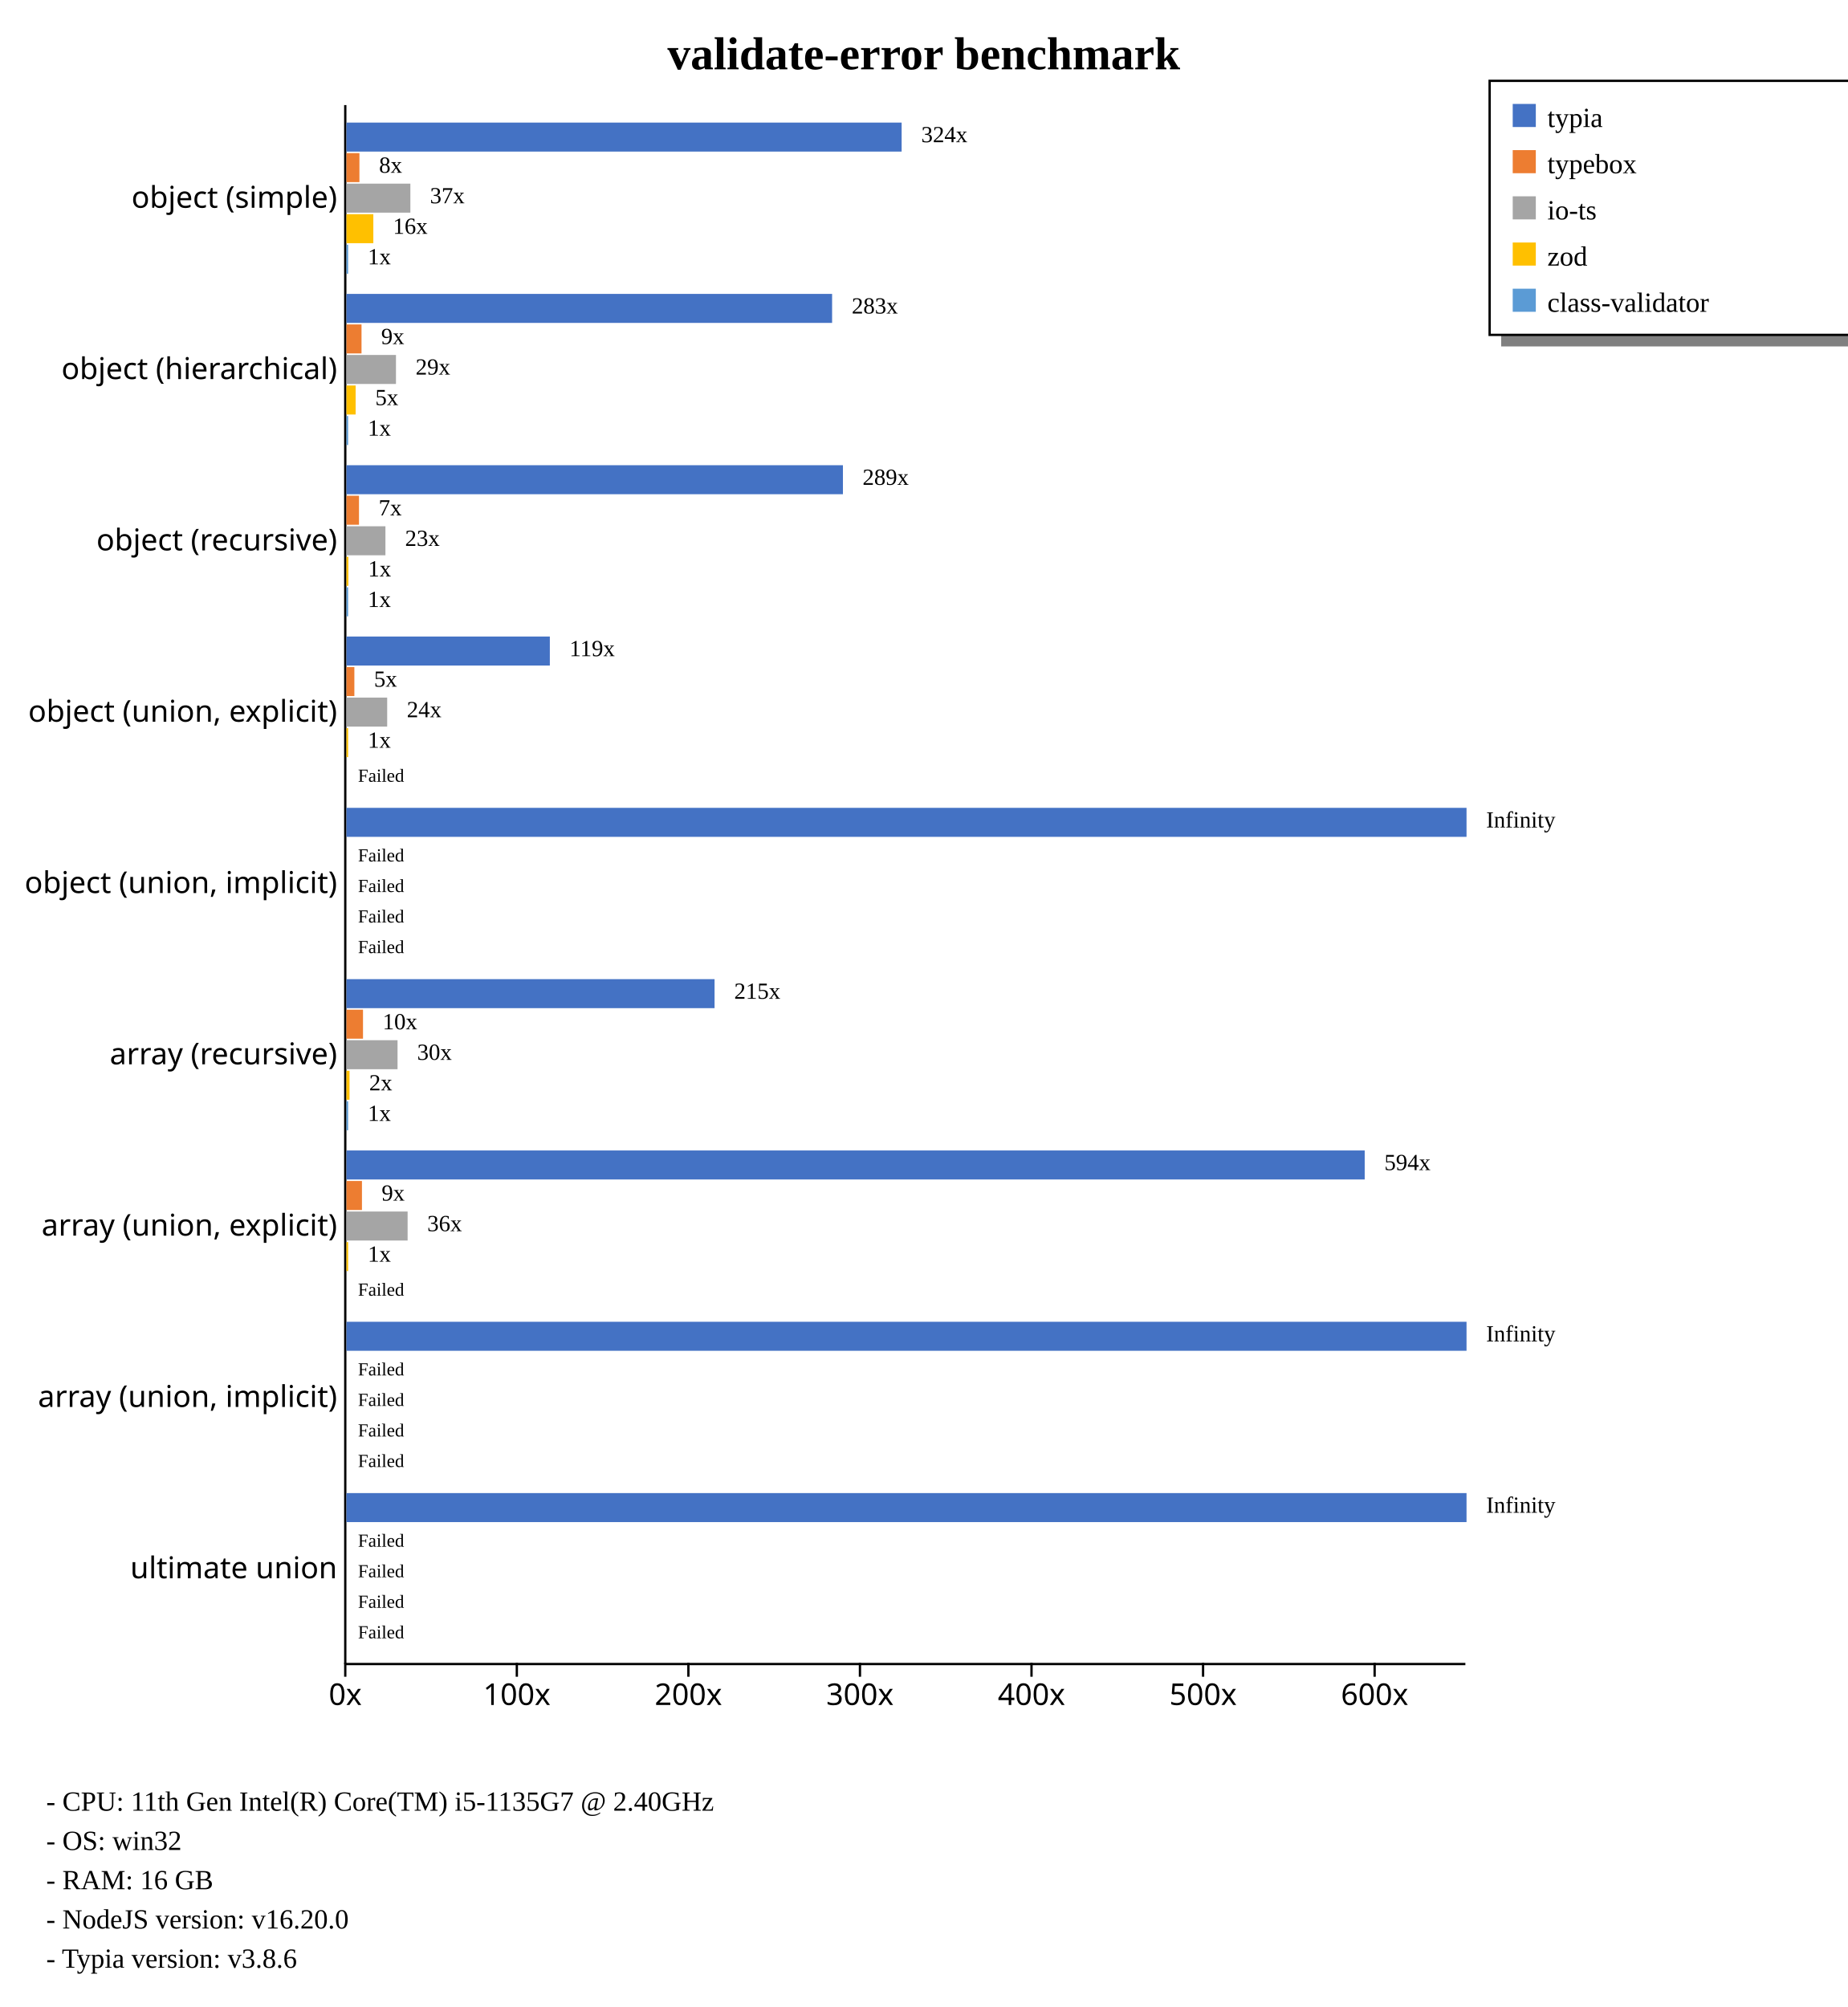
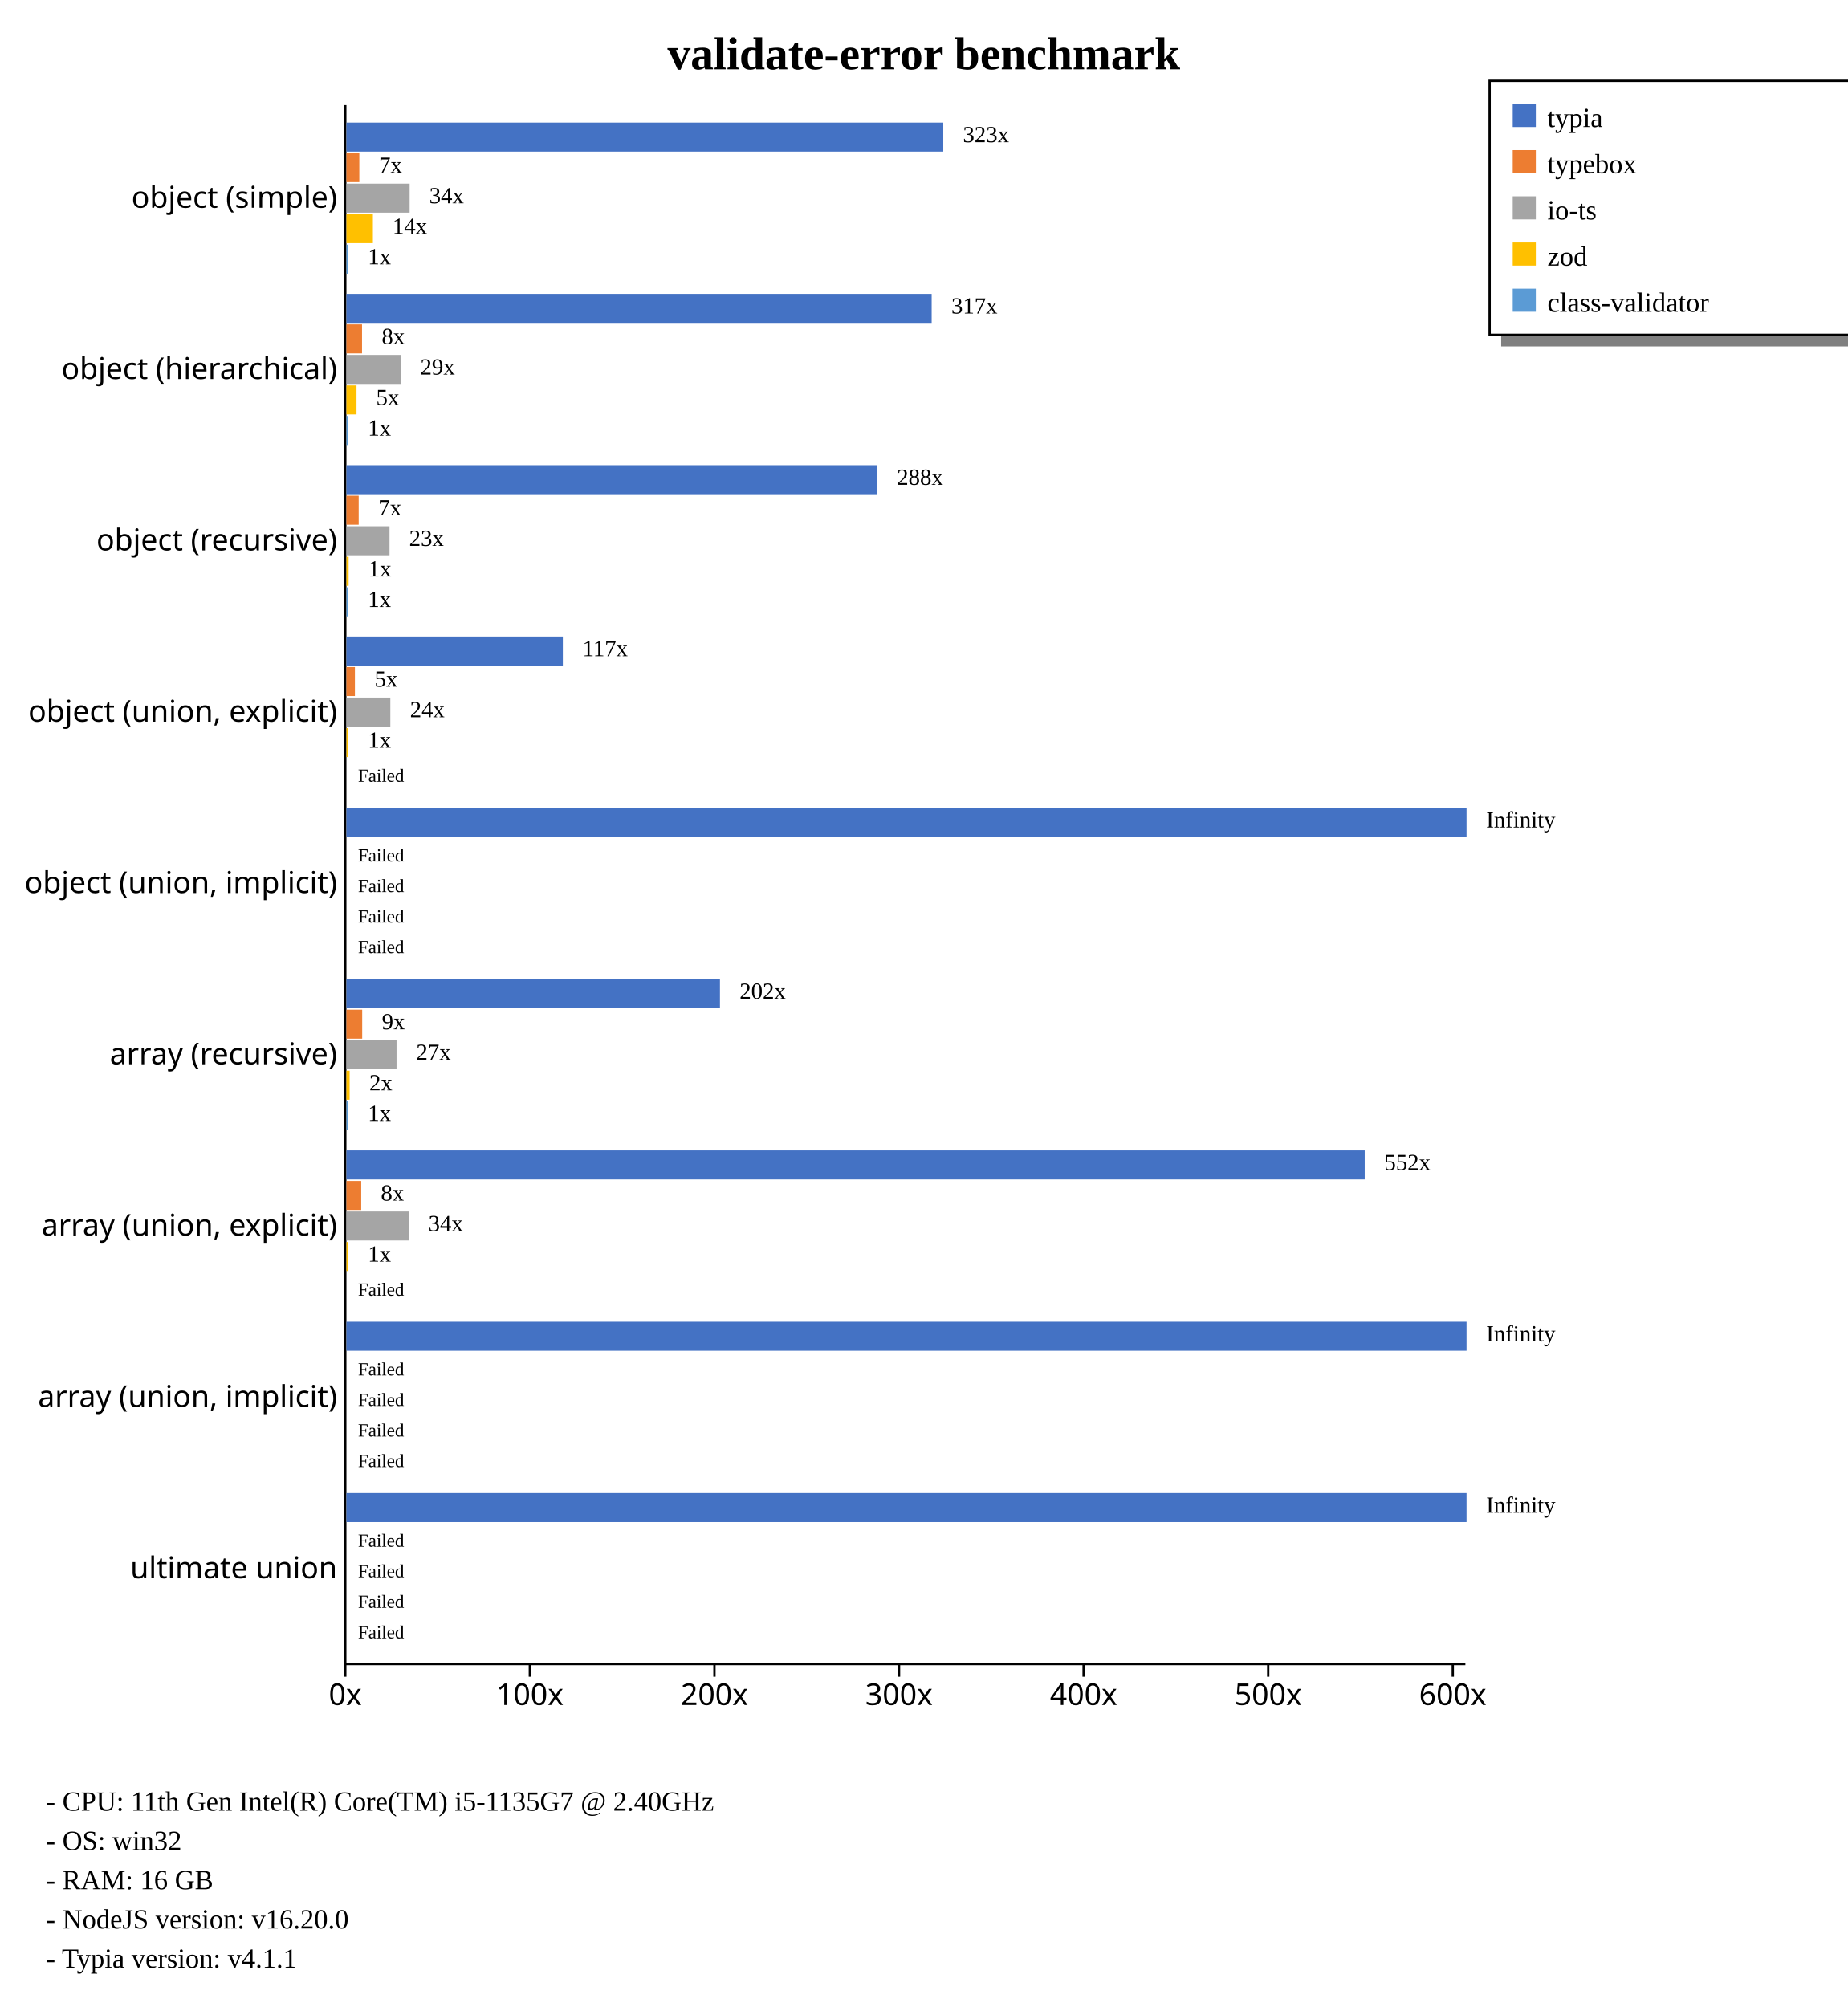
<svg xmlns="http://www.w3.org/2000/svg" width="800" height="869" style="background-color: white;">
  <g class="y axis" transform="translate(149,45)" fill="none" font-size="10" font-family="sans-serif" text-anchor="end" style="font-size: 13px;">
    <path class="domain" stroke="currentColor" d="M0.5,0.5V675.5" />
    <g class="tick" opacity="1" transform="translate(0,40.7967)" style="font-size: 13px;">
      <line stroke="currentColor" x2="0" />
      <text fill="currentColor" x="-3" dy="0.32em">object (simple)    </text>
    </g>
    <g class="tick" opacity="1" transform="translate(0,114.9725)" style="font-size: 13px;">
      <line stroke="currentColor" x2="0" />
      <text fill="currentColor" x="-3" dy="0.32em">object (hierarchical)    </text>
    </g>
    <g class="tick" opacity="1" transform="translate(0,189.1484)" style="font-size: 13px;">
      <line stroke="currentColor" x2="0" />
      <text fill="currentColor" x="-3" dy="0.32em">object (recursive)    </text>
    </g>
    <g class="tick" opacity="1" transform="translate(0,263.3242)" style="font-size: 13px;">
      <line stroke="currentColor" x2="0" />
      <text fill="currentColor" x="-3" dy="0.32em">object (union, explicit)    </text>
    </g>
    <g class="tick" opacity="1" transform="translate(0,337.5)" style="font-size: 13px;">
      <line stroke="currentColor" x2="0" />
      <text fill="currentColor" x="-3" dy="0.32em">object (union, implicit)    </text>
    </g>
    <g class="tick" opacity="1" transform="translate(0,411.6758)" style="font-size: 13px;">
      <line stroke="currentColor" x2="0" />
      <text fill="currentColor" x="-3" dy="0.32em">array (recursive)    </text>
    </g>
    <g class="tick" opacity="1" transform="translate(0,485.8516)" style="font-size: 13px;">
      <line stroke="currentColor" x2="0" />
      <text fill="currentColor" x="-3" dy="0.32em">array (union, explicit)    </text>
    </g>
    <g class="tick" opacity="1" transform="translate(0,560.0275)" style="font-size: 13px;">
      <line stroke="currentColor" x2="0" />
      <text fill="currentColor" x="-3" dy="0.32em">array (union, implicit)    </text>
    </g>
    <g class="tick" opacity="1" transform="translate(0,634.2033)" style="font-size: 13px;">
      <line stroke="currentColor" x2="0" />
      <text fill="currentColor" x="-3" dy="0.32em">ultimate union    </text>
    </g>
  </g>
  <g class="x axis" transform="translate(149,720)" fill="none" font-size="10" font-family="sans-serif" text-anchor="middle" style="font-size: 13px;">
    <path class="domain" stroke="currentColor" d="M0.5,0.5H485.5" />
    <g class="tick" opacity="1" transform="translate(0.5,0)" style="font-size: 13px;">
      <line stroke="currentColor" y2="6" />
      <text fill="currentColor" y="9" dy="0.71em">0x</text>
    </g>
-     <g class="tick" opacity="1" transform="translate(74.78498,0)" style="font-size: 13px;">
+     <g class="tick" opacity="1" transform="translate(80.42436,0)" style="font-size: 13px;">
      <line stroke="currentColor" y2="6" />
      <text fill="currentColor" y="9" dy="0.71em">100x</text>
    </g>
-     <g class="tick" opacity="1" transform="translate(149.07,0)" style="font-size: 13px;">
+     <g class="tick" opacity="1" transform="translate(160.3487,0)" style="font-size: 13px;">
      <line stroke="currentColor" y2="6" />
      <text fill="currentColor" y="9" dy="0.71em">200x</text>
    </g>
-     <g class="tick" opacity="1" transform="translate(223.3549,0)" style="font-size: 13px;">
+     <g class="tick" opacity="1" transform="translate(240.2731,0)" style="font-size: 13px;">
      <line stroke="currentColor" y2="6" />
      <text fill="currentColor" y="9" dy="0.71em">300x</text>
    </g>
-     <g class="tick" opacity="1" transform="translate(297.6399,0)" style="font-size: 13px;">
+     <g class="tick" opacity="1" transform="translate(320.1974,0)" style="font-size: 13px;">
      <line stroke="currentColor" y2="6" />
      <text fill="currentColor" y="9" dy="0.71em">400x</text>
    </g>
-     <g class="tick" opacity="1" transform="translate(371.9249,0)" style="font-size: 13px;">
+     <g class="tick" opacity="1" transform="translate(400.1218,0)" style="font-size: 13px;">
      <line stroke="currentColor" y2="6" />
      <text fill="currentColor" y="9" dy="0.71em">500x</text>
    </g>
-     <g class="tick" opacity="1" transform="translate(446.2099,0)" style="font-size: 13px;">
+     <g class="tick" opacity="1" transform="translate(480.0462,0)" style="font-size: 13px;">
      <line stroke="currentColor" y2="6" />
      <text fill="currentColor" y="9" dy="0.71em">600x</text>
    </g>
  </g>
  <text transform="translate(400, 30)" style="text-anchor: middle; font-size: 20px; font-weight: bold;">validate-error benchmark</text>
  <rect x="650" y="145" width="230" height="5" fill="gray" />
  <rect x="645" y="35" width="230" height="110" fill="none" stroke="black" />
  <rect x="655" y="45" width="10" height="10" style="fill: #4472c4;" />
  <text x="670" y="55" style="font-size: 12px;">typia</text>
  <rect x="655" y="65" width="10" height="10" style="fill: #ed7d31;" />
  <text x="670" y="75" style="font-size: 12px;">typebox</text>
  <rect x="655" y="85" width="10" height="10" style="fill: #a5a5a5;" />
  <text x="670" y="95" style="font-size: 12px;">io-ts</text>
  <rect x="655" y="105" width="10" height="10" style="fill: #ffc000;" />
  <text x="670" y="115" style="font-size: 12px;">zod</text>
  <rect x="655" y="125" width="10" height="10" style="fill: #5b9bd5;" />
  <text x="670" y="135" style="font-size: 12px;">class-validator</text>
  <text x="20" y="784" style="font-size: 12px;">  - CPU: 11th Gen Intel(R) Core(TM) i5-1135G7 @ 2.40GHz</text>
  <text x="20" y="801" style="font-size: 12px;">  - OS: win32</text>
  <text x="20" y="818" style="font-size: 12px;">  - RAM: 16 GB</text>
  <text x="20" y="835" style="font-size: 12px;">  - NodeJS version: v16.20.0</text>
-   <text x="20" y="852" style="font-size: 12px;">  - Typia version: v3.8.6</text>
+   <text x="20" y="852" style="font-size: 12px;">  - Typia version: v4.1.1</text>
  <g style="font-size: 13px;">
    <g style="font-size: 13px;">
-       <rect x="150" y="53.079" width="240.404" height="12.558" fill="#4472c4" />
-       <rect x="150" y="66.298" width="5.63" height="12.558" fill="#ed7d31" />
-       <rect x="150" y="79.517" width="27.688" height="12.558" fill="#a5a5a5" />
-       <rect x="150" y="92.737" width="11.651" height="12.558" fill="#ffc000" />
-       <rect x="150" y="105.956" width="0.743" height="12.558" fill="#5b9bd5" />
-       <text class="label" x="398.904" y="61.579" font-size="10px">324x</text>
-       <text class="label" x="164.13" y="74.798" font-size="10px">8x</text>
-       <text class="label" x="186.188" y="88.017" font-size="10px">37x</text>
-       <text class="label" x="170.151" y="101.237" font-size="10px">16x</text>
-       <text class="label" x="159.243" y="114.456" font-size="10px">1x</text>
-       <text class="label" x="395.404" y="63.079" font-size="8px" />
-       <text class="label" x="160.63" y="76.298" font-size="8px" />
-       <text class="label" x="182.688" y="89.517" font-size="8px" />
-       <text class="label" x="166.651" y="102.737" font-size="8px" />
-       <text class="label" x="155.743" y="115.956" font-size="8px" />
-     </g>
-     <g style="font-size: 13px;">
-       <rect x="150" y="127.254" width="210.296" height="12.558" fill="#4472c4" />
-       <rect x="150" y="140.474" width="6.538" height="12.558" fill="#ed7d31" />
-       <rect x="150" y="153.693" width="21.452" height="12.558" fill="#a5a5a5" />
-       <rect x="150" y="166.913" width="3.985" height="12.558" fill="#ffc000" />
-       <rect x="150" y="180.132" width="0.743" height="12.558" fill="#5b9bd5" />
-       <text class="label" x="368.796" y="135.754" font-size="10px">283x</text>
-       <text class="label" x="165.038" y="148.974" font-size="10px">9x</text>
-       <text class="label" x="179.952" y="162.193" font-size="10px">29x</text>
-       <text class="label" x="162.485" y="175.413" font-size="10px">5x</text>
-       <text class="label" x="159.243" y="188.632" font-size="10px">1x</text>
-       <text class="label" x="365.296" y="137.254" font-size="8px" />
-       <text class="label" x="161.538" y="150.474" font-size="8px" />
-       <text class="label" x="176.452" y="163.693" font-size="8px" />
-       <text class="label" x="158.985" y="176.913" font-size="8px" />
-       <text class="label" x="155.743" y="190.132" font-size="8px" />
-     </g>
-     <g style="font-size: 13px;">
-       <rect x="150" y="201.43" width="214.986" height="12.558" fill="#4472c4" />
-       <rect x="150" y="214.65" width="5.442" height="12.558" fill="#ed7d31" />
-       <rect x="150" y="227.869" width="16.891" height="12.558" fill="#a5a5a5" />
-       <rect x="150" y="241.089" width="0.849" height="12.558" fill="#ffc000" />
-       <rect x="150" y="254.308" width="0.743" height="12.558" fill="#5b9bd5" />
-       <text class="label" x="373.486" y="209.93" font-size="10px">289x</text>
-       <text class="label" x="163.942" y="223.15" font-size="10px">7x</text>
-       <text class="label" x="175.391" y="236.369" font-size="10px">23x</text>
-       <text class="label" x="159.349" y="249.589" font-size="10px">1x</text>
-       <text class="label" x="159.243" y="262.808" font-size="10px">1x</text>
-       <text class="label" x="369.986" y="211.43" font-size="8px" />
-       <text class="label" x="160.442" y="224.65" font-size="8px" />
-       <text class="label" x="171.891" y="237.869" font-size="8px" />
-       <text class="label" x="155.849" y="251.089" font-size="8px" />
-       <text class="label" x="155.743" y="264.308" font-size="8px" />
-     </g>
-     <g style="font-size: 13px;">
-       <rect x="150" y="275.606" width="88.078" height="12.558" fill="#4472c4" />
-       <rect x="150" y="288.825" width="3.438" height="12.558" fill="#ed7d31" />
-       <rect x="150" y="302.045" width="17.648" height="12.558" fill="#a5a5a5" />
-       <rect x="150" y="315.264" width="0.743" height="12.558" fill="#ffc000" />
+       <rect x="150" y="53.079" width="258.431" height="12.558" fill="#4472c4" />
+       <rect x="150" y="66.298" width="5.583" height="12.558" fill="#ed7d31" />
+       <rect x="150" y="79.517" width="27.369" height="12.558" fill="#a5a5a5" />
+       <rect x="150" y="92.737" width="11.462" height="12.558" fill="#ffc000" />
+       <rect x="150" y="105.956" width="0.799" height="12.558" fill="#5b9bd5" />
+       <text class="label" x="416.931" y="61.579" font-size="10px">323x</text>
+       <text class="label" x="164.083" y="74.798" font-size="10px">7x</text>
+       <text class="label" x="185.869" y="88.017" font-size="10px">34x</text>
+       <text class="label" x="169.962" y="101.237" font-size="10px">14x</text>
+       <text class="label" x="159.299" y="114.456" font-size="10px">1x</text>
+       <text class="label" x="413.431" y="63.079" font-size="8px" />
+       <text class="label" x="160.583" y="76.298" font-size="8px" />
+       <text class="label" x="182.369" y="89.517" font-size="8px" />
+       <text class="label" x="166.462" y="102.737" font-size="8px" />
+       <text class="label" x="155.799" y="115.956" font-size="8px" />
+     </g>
+     <g style="font-size: 13px;">
+       <rect x="150" y="127.254" width="253.401" height="12.558" fill="#4472c4" />
+       <rect x="150" y="140.474" width="6.756" height="12.558" fill="#ed7d31" />
+       <rect x="150" y="153.693" width="23.469" height="12.558" fill="#a5a5a5" />
+       <rect x="150" y="166.913" width="4.37" height="12.558" fill="#ffc000" />
+       <rect x="150" y="180.132" width="0.799" height="12.558" fill="#5b9bd5" />
+       <text class="label" x="411.901" y="135.754" font-size="10px">317x</text>
+       <text class="label" x="165.256" y="148.974" font-size="10px">8x</text>
+       <text class="label" x="181.969" y="162.193" font-size="10px">29x</text>
+       <text class="label" x="162.87" y="175.413" font-size="10px">5x</text>
+       <text class="label" x="159.299" y="188.632" font-size="10px">1x</text>
+       <text class="label" x="408.401" y="137.254" font-size="8px" />
+       <text class="label" x="161.756" y="150.474" font-size="8px" />
+       <text class="label" x="178.469" y="163.693" font-size="8px" />
+       <text class="label" x="159.37" y="176.913" font-size="8px" />
+       <text class="label" x="155.799" y="190.132" font-size="8px" />
+     </g>
+     <g style="font-size: 13px;">
+       <rect x="150" y="201.43" width="229.844" height="12.558" fill="#4472c4" />
+       <rect x="150" y="214.65" width="5.307" height="12.558" fill="#ed7d31" />
+       <rect x="150" y="227.869" width="18.658" height="12.558" fill="#a5a5a5" />
+       <rect x="150" y="241.089" width="0.949" height="12.558" fill="#ffc000" />
+       <rect x="150" y="254.308" width="0.799" height="12.558" fill="#5b9bd5" />
+       <text class="label" x="388.344" y="209.93" font-size="10px">288x</text>
+       <text class="label" x="163.807" y="223.15" font-size="10px">7x</text>
+       <text class="label" x="177.158" y="236.369" font-size="10px">23x</text>
+       <text class="label" x="159.449" y="249.589" font-size="10px">1x</text>
+       <text class="label" x="159.299" y="262.808" font-size="10px">1x</text>
+       <text class="label" x="384.844" y="211.43" font-size="8px" />
+       <text class="label" x="160.307" y="224.65" font-size="8px" />
+       <text class="label" x="173.658" y="237.869" font-size="8px" />
+       <text class="label" x="155.949" y="251.089" font-size="8px" />
+       <text class="label" x="155.799" y="264.308" font-size="8px" />
+     </g>
+     <g style="font-size: 13px;">
+       <rect x="150" y="275.606" width="93.703" height="12.558" fill="#4472c4" />
+       <rect x="150" y="288.825" width="3.675" height="12.558" fill="#ed7d31" />
+       <rect x="150" y="302.045" width="19.013" height="12.558" fill="#a5a5a5" />
+       <rect x="150" y="315.264" width="0.799" height="12.558" fill="#ffc000" />
      <rect x="150" y="328.484" width="0" height="12.558" fill="#5b9bd5" />
-       <text class="label" x="246.578" y="284.106" font-size="10px">119x</text>
-       <text class="label" x="161.938" y="297.325" font-size="10px">5x</text>
-       <text class="label" x="176.148" y="310.545" font-size="10px">24x</text>
-       <text class="label" x="159.243" y="323.764" font-size="10px">1x</text>
+       <text class="label" x="252.203" y="284.106" font-size="10px">117x</text>
+       <text class="label" x="162.175" y="297.325" font-size="10px">5x</text>
+       <text class="label" x="177.513" y="310.545" font-size="10px">24x</text>
+       <text class="label" x="159.299" y="323.764" font-size="10px">1x</text>
      <text class="label" x="158.5" y="336.984" font-size="10px" />
-       <text class="label" x="243.078" y="285.606" font-size="8px" />
-       <text class="label" x="158.438" y="298.825" font-size="8px" />
-       <text class="label" x="172.648" y="312.045" font-size="8px" />
-       <text class="label" x="155.743" y="325.264" font-size="8px" />
+       <text class="label" x="248.703" y="285.606" font-size="8px" />
+       <text class="label" x="158.675" y="298.825" font-size="8px" />
+       <text class="label" x="174.013" y="312.045" font-size="8px" />
+       <text class="label" x="155.799" y="325.264" font-size="8px" />
      <text class="label" x="155" y="338.484" font-size="8px">Failed</text>
    </g>
    <g style="font-size: 13px;">
      <rect x="150" y="349.782" width="485" height="12.558" fill="#4472c4" />
      <rect x="150" y="363.001" width="0" height="12.558" fill="#ed7d31" />
      <rect x="150" y="376.221" width="0" height="12.558" fill="#a5a5a5" />
      <rect x="150" y="389.44" width="0" height="12.558" fill="#ffc000" />
      <rect x="150" y="402.66" width="0" height="12.558" fill="#5b9bd5" />
      <text class="label" x="643.5" y="358.282" font-size="10px">Infinity</text>
      <text class="label" x="158.5" y="371.501" font-size="10px" />
      <text class="label" x="158.5" y="384.721" font-size="10px" />
      <text class="label" x="158.5" y="397.94" font-size="10px" />
      <text class="label" x="158.5" y="411.16" font-size="10px" />
      <text class="label" x="640" y="359.782" font-size="8px" />
      <text class="label" x="155" y="373.001" font-size="8px">Failed</text>
      <text class="label" x="155" y="386.221" font-size="8px">Failed</text>
      <text class="label" x="155" y="399.44" font-size="8px">Failed</text>
      <text class="label" x="155" y="412.66" font-size="8px">Failed</text>
    </g>
    <g style="font-size: 13px;">
-       <rect x="150" y="423.958" width="159.4" height="12.558" fill="#4472c4" />
-       <rect x="150" y="437.177" width="7.181" height="12.558" fill="#ed7d31" />
-       <rect x="150" y="450.397" width="22.13" height="12.558" fill="#a5a5a5" />
-       <rect x="150" y="463.616" width="1.342" height="12.558" fill="#ffc000" />
-       <rect x="150" y="476.835" width="0.743" height="12.558" fill="#5b9bd5" />
-       <text class="label" x="317.9" y="432.458" font-size="10px">215x</text>
-       <text class="label" x="165.681" y="445.677" font-size="10px">10x</text>
-       <text class="label" x="180.63" y="458.897" font-size="10px">30x</text>
-       <text class="label" x="159.842" y="472.116" font-size="10px">2x</text>
-       <text class="label" x="159.243" y="485.335" font-size="10px">1x</text>
-       <text class="label" x="314.4" y="433.958" font-size="8px" />
-       <text class="label" x="162.181" y="447.177" font-size="8px" />
-       <text class="label" x="177.13" y="460.397" font-size="8px" />
-       <text class="label" x="156.342" y="473.616" font-size="8px" />
-       <text class="label" x="155.743" y="486.835" font-size="8px" />
+       <rect x="150" y="423.958" width="161.734" height="12.558" fill="#4472c4" />
+       <rect x="150" y="437.177" width="6.827" height="12.558" fill="#ed7d31" />
+       <rect x="150" y="450.397" width="21.698" height="12.558" fill="#a5a5a5" />
+       <rect x="150" y="463.616" width="1.389" height="12.558" fill="#ffc000" />
+       <rect x="150" y="476.835" width="0.799" height="12.558" fill="#5b9bd5" />
+       <text class="label" x="320.234" y="432.458" font-size="10px">202x</text>
+       <text class="label" x="165.327" y="445.677" font-size="10px">9x</text>
+       <text class="label" x="180.198" y="458.897" font-size="10px">27x</text>
+       <text class="label" x="159.889" y="472.116" font-size="10px">2x</text>
+       <text class="label" x="159.299" y="485.335" font-size="10px">1x</text>
+       <text class="label" x="316.734" y="433.958" font-size="8px" />
+       <text class="label" x="161.827" y="447.177" font-size="8px" />
+       <text class="label" x="176.698" y="460.397" font-size="8px" />
+       <text class="label" x="156.389" y="473.616" font-size="8px" />
+       <text class="label" x="155.799" y="486.835" font-size="8px" />
    </g>
    <g style="font-size: 13px;">
      <rect x="150" y="498.134" width="440.909" height="12.558" fill="#4472c4" />
-       <rect x="150" y="511.353" width="6.726" height="12.558" fill="#ed7d31" />
-       <rect x="150" y="524.572" width="26.495" height="12.558" fill="#a5a5a5" />
-       <rect x="150" y="537.792" width="0.743" height="12.558" fill="#ffc000" />
+       <rect x="150" y="511.353" width="6.409" height="12.558" fill="#ed7d31" />
+       <rect x="150" y="524.572" width="26.987" height="12.558" fill="#a5a5a5" />
+       <rect x="150" y="537.792" width="0.799" height="12.558" fill="#ffc000" />
      <rect x="150" y="551.011" width="0" height="12.558" fill="#5b9bd5" />
-       <text class="label" x="599.409" y="506.634" font-size="10px">594x</text>
-       <text class="label" x="165.226" y="519.853" font-size="10px">9x</text>
-       <text class="label" x="184.995" y="533.072" font-size="10px">36x</text>
-       <text class="label" x="159.243" y="546.292" font-size="10px">1x</text>
+       <text class="label" x="599.409" y="506.634" font-size="10px">552x</text>
+       <text class="label" x="164.909" y="519.853" font-size="10px">8x</text>
+       <text class="label" x="185.487" y="533.072" font-size="10px">34x</text>
+       <text class="label" x="159.299" y="546.292" font-size="10px">1x</text>
      <text class="label" x="158.5" y="559.511" font-size="10px" />
      <text class="label" x="595.909" y="508.134" font-size="8px" />
-       <text class="label" x="161.726" y="521.353" font-size="8px" />
-       <text class="label" x="181.495" y="534.572" font-size="8px" />
-       <text class="label" x="155.743" y="547.792" font-size="8px" />
+       <text class="label" x="161.409" y="521.353" font-size="8px" />
+       <text class="label" x="181.987" y="534.572" font-size="8px" />
+       <text class="label" x="155.799" y="547.792" font-size="8px" />
      <text class="label" x="155" y="561.011" font-size="8px">Failed</text>
    </g>
    <g style="font-size: 13px;">
      <rect x="150" y="572.309" width="485" height="12.558" fill="#4472c4" />
      <rect x="150" y="585.529" width="0" height="12.558" fill="#ed7d31" />
      <rect x="150" y="598.748" width="0" height="12.558" fill="#a5a5a5" />
      <rect x="150" y="611.968" width="0" height="12.558" fill="#ffc000" />
      <rect x="150" y="625.187" width="0" height="12.558" fill="#5b9bd5" />
      <text class="label" x="643.5" y="580.809" font-size="10px">Infinity</text>
      <text class="label" x="158.5" y="594.029" font-size="10px" />
      <text class="label" x="158.5" y="607.248" font-size="10px" />
      <text class="label" x="158.5" y="620.468" font-size="10px" />
      <text class="label" x="158.5" y="633.687" font-size="10px" />
      <text class="label" x="640" y="582.309" font-size="8px" />
      <text class="label" x="155" y="595.529" font-size="8px">Failed</text>
      <text class="label" x="155" y="608.748" font-size="8px">Failed</text>
      <text class="label" x="155" y="621.968" font-size="8px">Failed</text>
      <text class="label" x="155" y="635.187" font-size="8px">Failed</text>
    </g>
    <g style="font-size: 13px;">
      <rect x="150" y="646.485" width="485" height="12.558" fill="#4472c4" />
      <rect x="150" y="659.705" width="0" height="12.558" fill="#ed7d31" />
      <rect x="150" y="672.924" width="0" height="12.558" fill="#a5a5a5" />
      <rect x="150" y="686.144" width="0" height="12.558" fill="#ffc000" />
      <rect x="150" y="699.363" width="0" height="12.558" fill="#5b9bd5" />
      <text class="label" x="643.5" y="654.985" font-size="10px">Infinity</text>
      <text class="label" x="158.5" y="668.205" font-size="10px" />
      <text class="label" x="158.5" y="681.424" font-size="10px" />
      <text class="label" x="158.5" y="694.644" font-size="10px" />
      <text class="label" x="158.5" y="707.863" font-size="10px" />
      <text class="label" x="640" y="656.485" font-size="8px" />
      <text class="label" x="155" y="669.705" font-size="8px">Failed</text>
      <text class="label" x="155" y="682.924" font-size="8px">Failed</text>
      <text class="label" x="155" y="696.144" font-size="8px">Failed</text>
      <text class="label" x="155" y="709.363" font-size="8px">Failed</text>
    </g>
  </g>
</svg>
